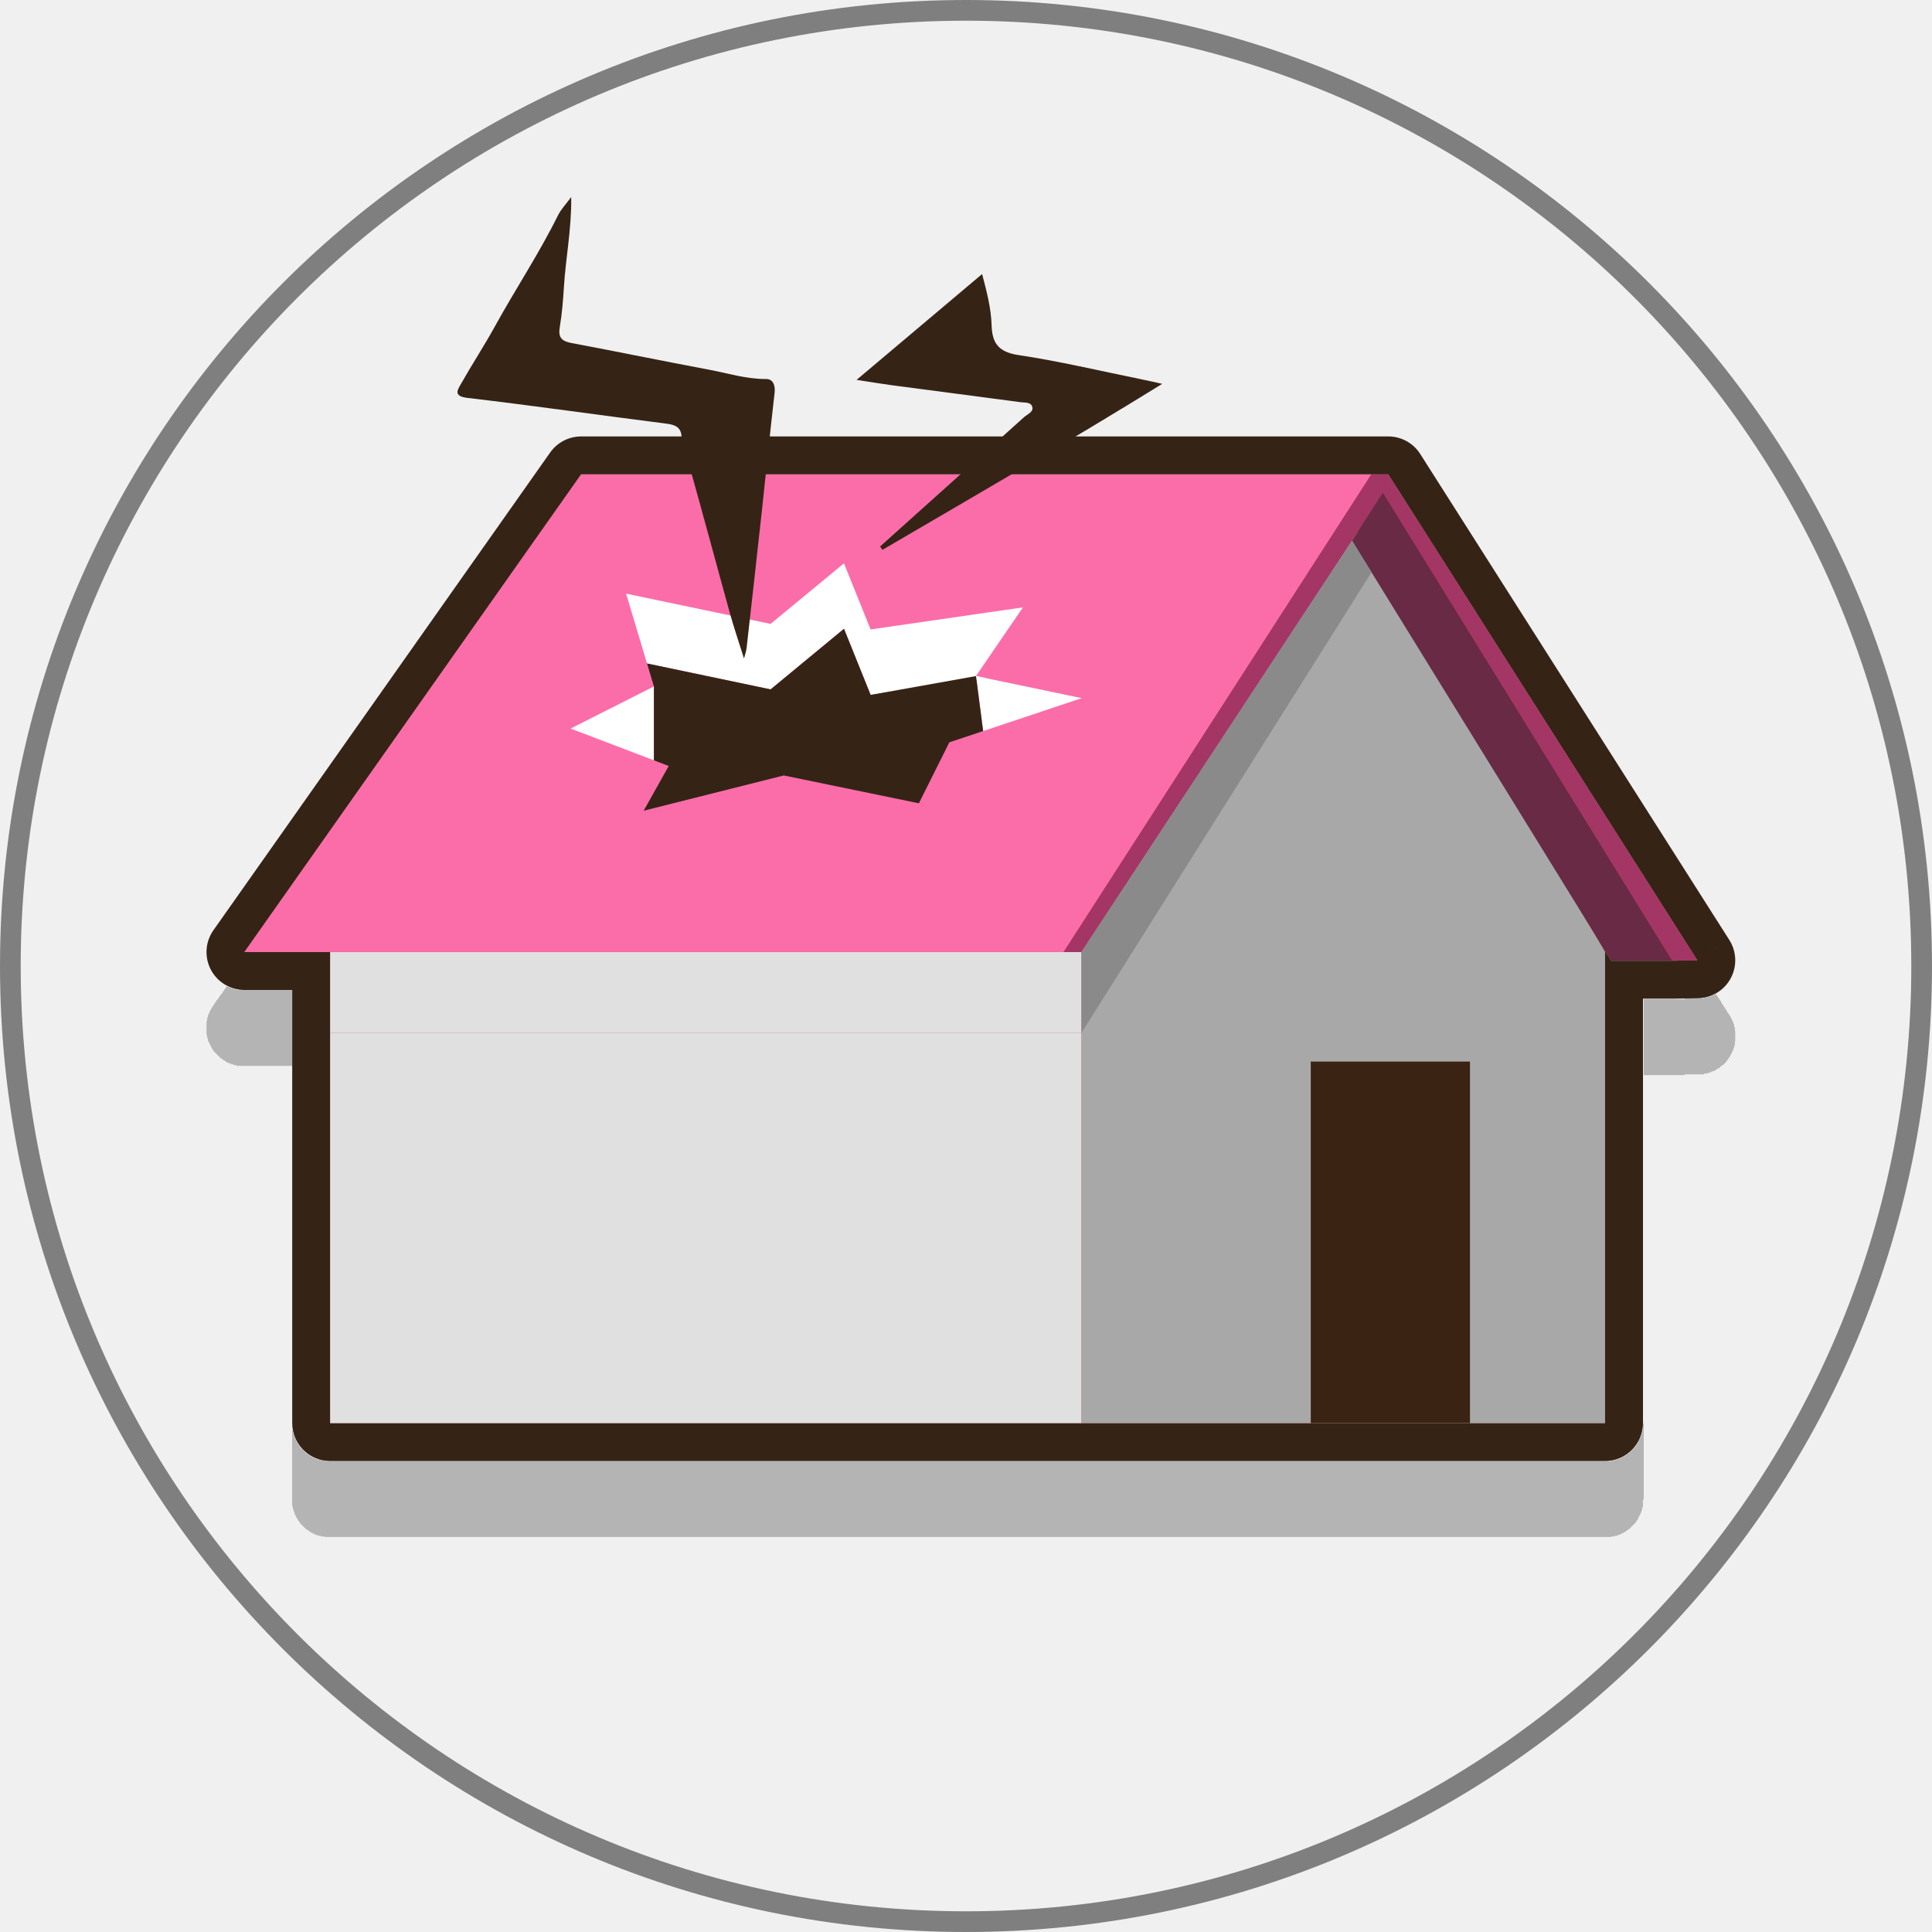
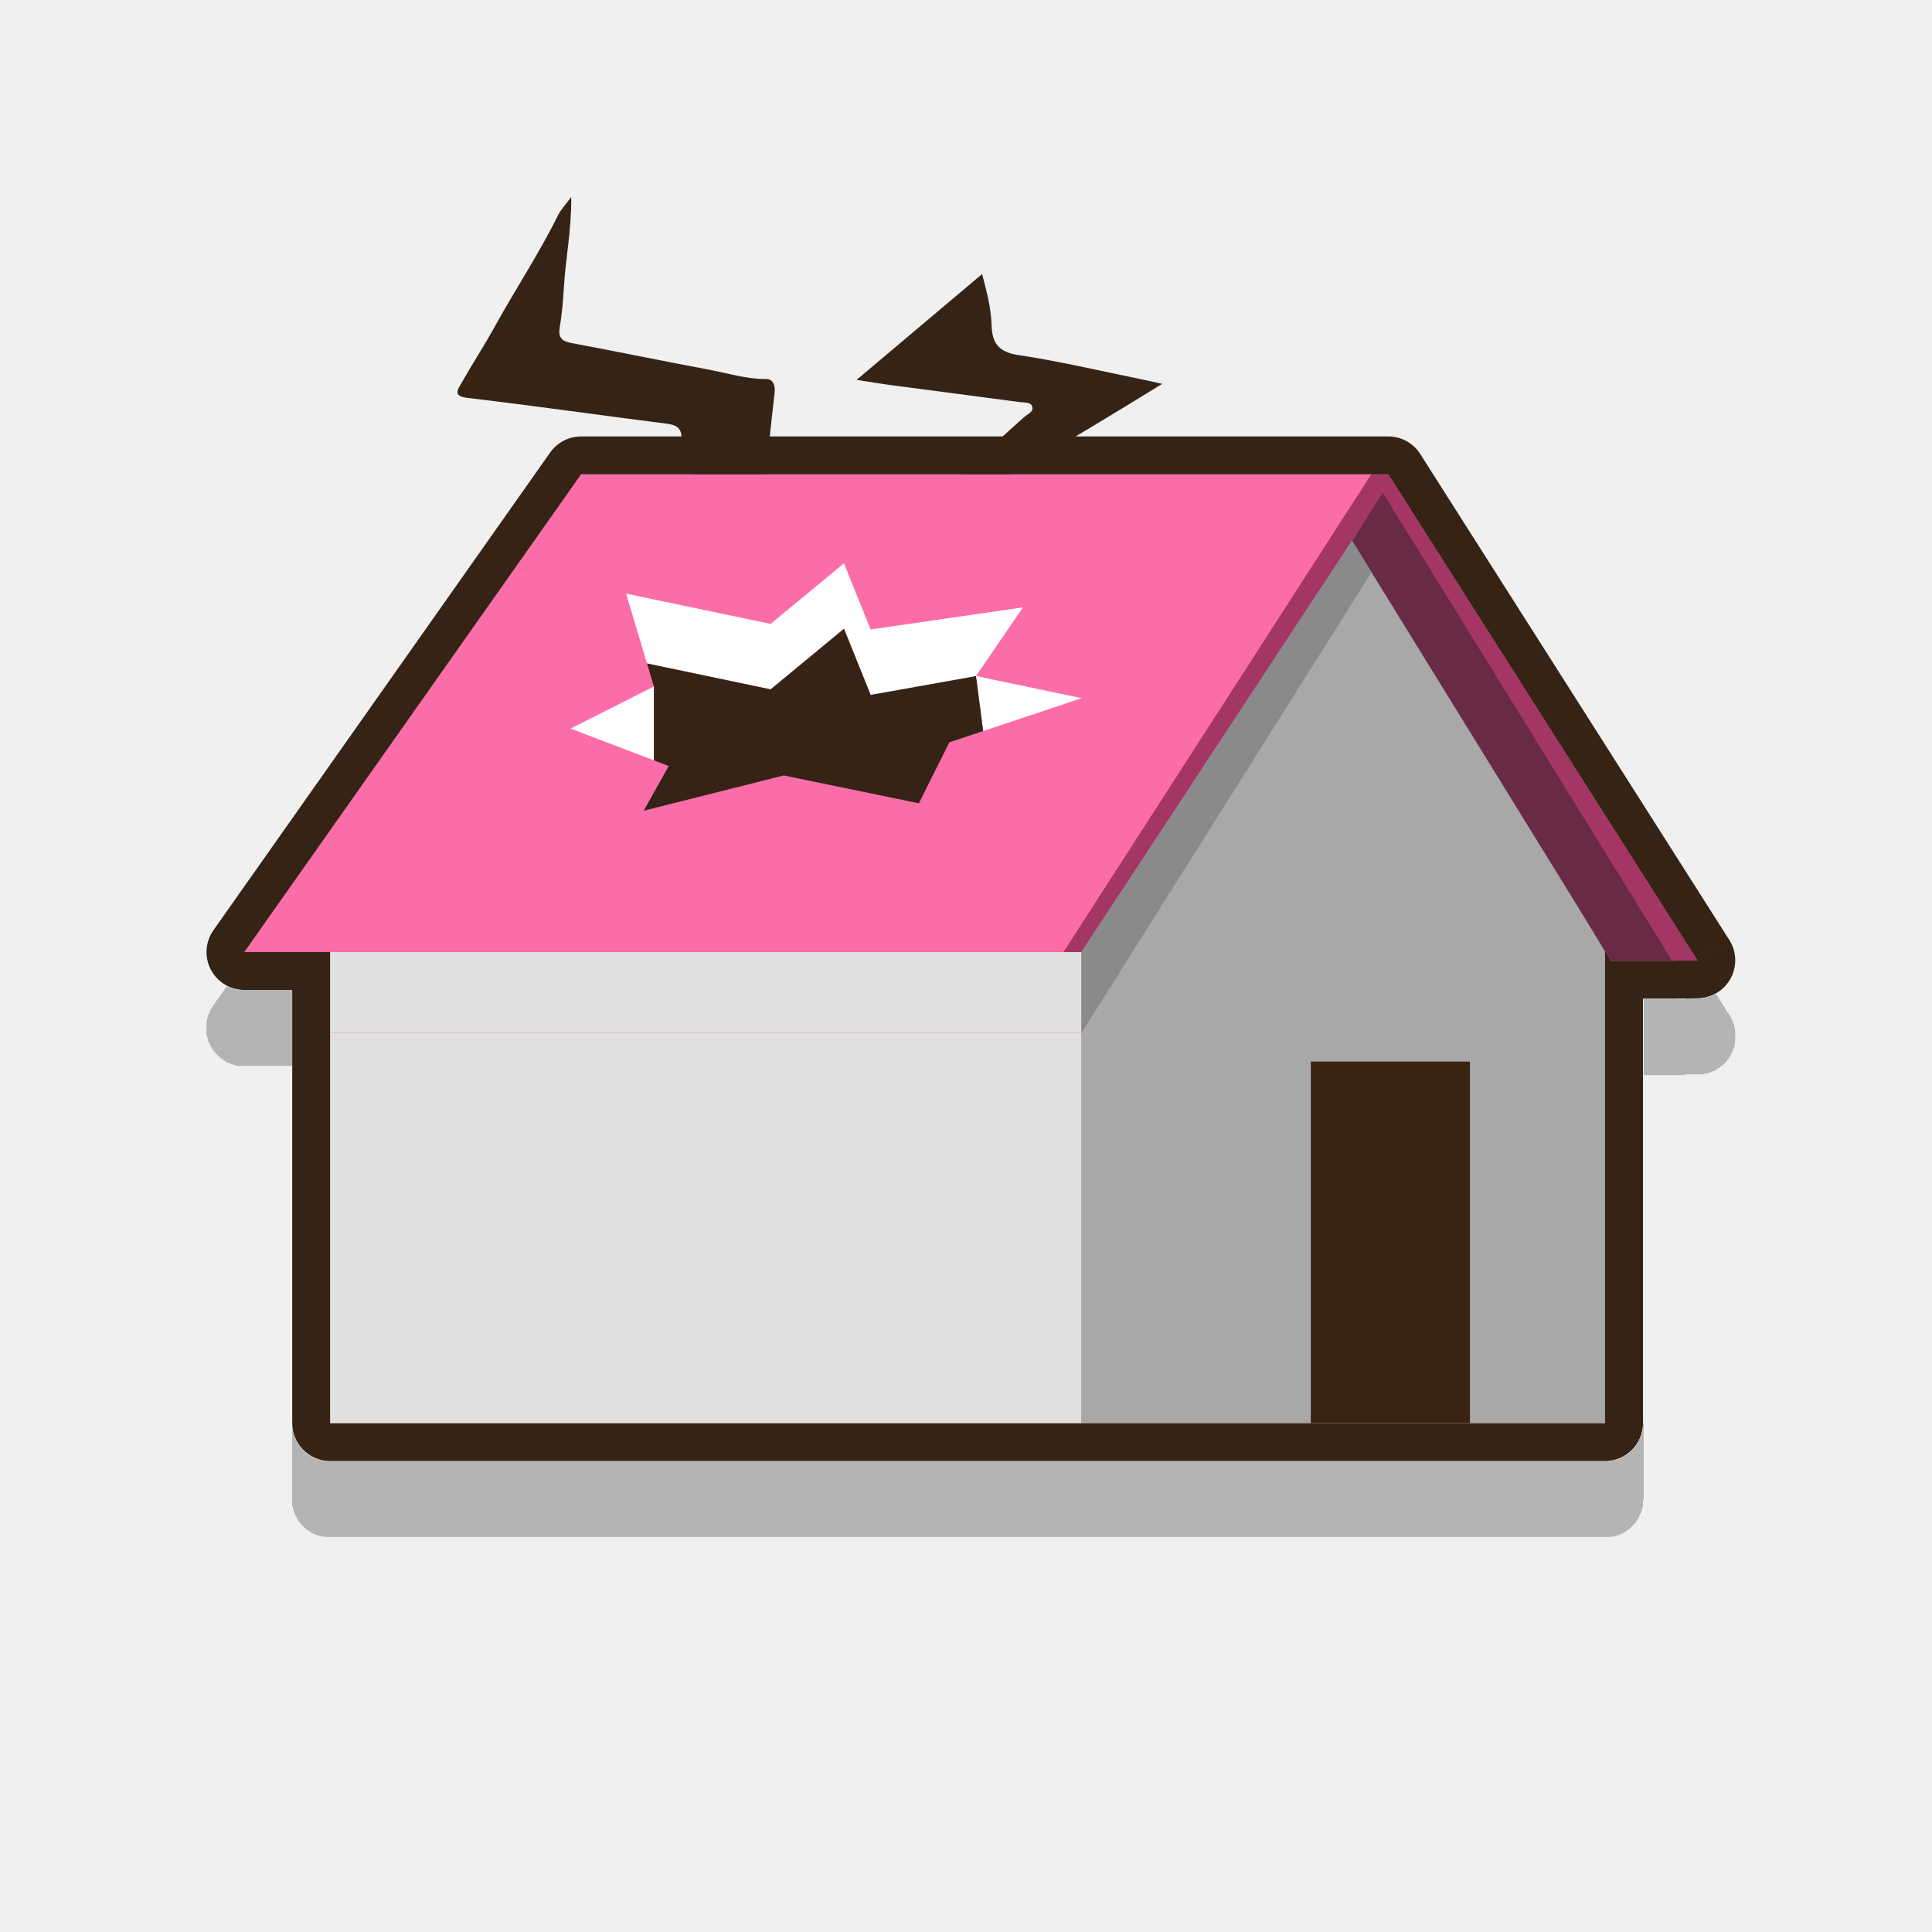
<svg xmlns="http://www.w3.org/2000/svg" width="56" height="56" viewBox="0 0 56 56" fill="none">
-   <path d="M0.3 28C0.3 12.702 12.702 0.3 28 0.3C43.298 0.3 55.7 12.702 55.7 28C55.7 43.298 43.298 55.7 28 55.7C12.702 55.7 0.3 43.298 0.3 28Z" stroke="#7F7F7F" stroke-width="0.6" />
-   <g filter="url(#filter0_d_1189_1451)">
-     <mask id="path-2-outside-1_1189_1451" maskUnits="userSpaceOnUse" x="5.086" y="11.75" width="46" height="31" fill="black">
+   <g filter="url(#filter0_d_1363_5576)">
+     <mask id="path-2-outside-1_1363_5576" maskUnits="userSpaceOnUse" x="5.086" y="11.75" width="46" height="31" fill="black">
      <rect fill="white" x="5.086" y="11.75" width="46" height="31" />
      <path fill-rule="evenodd" clip-rule="evenodd" d="M30.829 27.595H7.086L16.846 13.75H39.747H39.754L39.752 13.753L39.76 13.757L39.755 13.75H40.239L49.197 27.836L48.469 27.847L40.083 14.28L40.083 14.281L48.468 27.847H46.699L46.105 26.884L46.523 27.595V41.25H42.608V41.25H37.993V41.25H31.346V29.941V27.596V27.595H30.831L32.14 25.562L30.829 27.595ZM31.345 41.25H9.57V29.942V29.941V27.597H31.345V29.941V29.942V41.25Z" />
    </mask>
    <path fill-rule="evenodd" clip-rule="evenodd" d="M30.829 27.595H7.086L16.846 13.75H39.747H39.754L39.752 13.753L39.76 13.757L39.755 13.75H40.239L49.197 27.836L48.469 27.847L40.083 14.28L40.083 14.281L48.468 27.847H46.699L46.105 26.884L46.523 27.595V41.25H42.608V41.25H37.993V41.25H31.346V29.941V27.596V27.595H30.831L32.14 25.562L30.829 27.595ZM31.345 41.25H9.57V29.942V29.941V27.597H31.345V29.941V29.942V41.25Z" fill="#D6292E" />
-     <path d="M7.086 27.595L6.187 26.962C5.95 27.297 5.92 27.737 6.109 28.102C6.299 28.466 6.675 28.695 7.086 28.695V27.595ZM30.829 27.595V28.695C31.203 28.695 31.551 28.505 31.754 28.191L30.829 27.595ZM16.846 13.75V12.65C16.488 12.65 16.153 12.824 15.947 13.116L16.846 13.75ZM39.754 13.75L40.678 14.346C40.897 14.008 40.913 13.577 40.72 13.224C40.527 12.87 40.157 12.65 39.754 12.65V13.75ZM39.752 13.753L38.828 13.156C38.66 13.416 38.61 13.734 38.688 14.033C38.767 14.331 38.968 14.583 39.241 14.727L39.752 13.753ZM39.76 13.757L39.248 14.731C39.694 14.965 40.242 14.866 40.578 14.491C40.915 14.116 40.953 13.561 40.672 13.143L39.76 13.757ZM39.755 13.75V12.65C39.349 12.65 38.975 12.874 38.784 13.233C38.593 13.592 38.615 14.026 38.842 14.364L39.755 13.75ZM40.239 13.75L41.167 13.16C40.965 12.842 40.615 12.65 40.239 12.65V13.75ZM49.197 27.836L49.214 28.935C49.612 28.929 49.976 28.708 50.165 28.358C50.354 28.007 50.339 27.581 50.125 27.245L49.197 27.836ZM48.469 27.847L47.533 28.425C47.737 28.755 48.099 28.953 48.486 28.947L48.469 27.847ZM40.083 14.28L41.019 13.702C40.819 13.38 40.469 13.183 40.09 13.181C39.711 13.178 39.358 13.371 39.155 13.69L40.083 14.28ZM40.083 14.281L39.154 13.691C38.928 14.047 38.925 14.501 39.147 14.86L40.083 14.281ZM48.468 27.847V28.947C48.867 28.947 49.235 28.731 49.429 28.383C49.623 28.034 49.614 27.608 49.404 27.269L48.468 27.847ZM46.699 27.847L45.763 28.424C45.963 28.749 46.317 28.947 46.699 28.947V27.847ZM46.105 26.884L47.041 26.306C46.725 25.793 46.054 25.631 45.538 25.942C45.021 26.252 44.851 26.921 45.156 27.441L46.105 26.884ZM46.523 27.595H47.623C47.623 27.399 47.57 27.207 47.471 27.038L46.523 27.595ZM46.523 41.25V42.35C47.13 42.35 47.623 41.857 47.623 41.25H46.523ZM42.608 41.25V40.15C42 40.15 41.508 40.642 41.508 41.25H42.608ZM42.608 41.25V42.35C43.215 42.35 43.708 41.858 43.708 41.25H42.608ZM37.993 41.25H36.893C36.893 41.858 37.386 42.35 37.993 42.35V41.25ZM37.993 41.25H39.093C39.093 40.642 38.601 40.15 37.993 40.15V41.25ZM31.346 41.25H30.246C30.246 41.857 30.739 42.35 31.346 42.35V41.25ZM31.346 27.595H32.446C32.446 26.988 31.954 26.495 31.346 26.495V27.595ZM30.831 27.595L29.906 27C29.688 27.338 29.672 27.769 29.865 28.122C30.058 28.475 30.428 28.695 30.831 28.695V27.595ZM32.14 25.562L33.065 26.158C33.393 25.647 33.246 24.967 32.735 24.638C32.225 24.309 31.544 24.456 31.215 24.966L32.14 25.562ZM9.57 41.25H8.47C8.47 41.857 8.962 42.35 9.57 42.35V41.25ZM31.345 41.25V42.35C31.953 42.35 32.445 41.857 32.445 41.25H31.345ZM9.57 27.597V26.497C8.962 26.497 8.47 26.989 8.47 27.597H9.57ZM31.345 27.597H32.445C32.445 26.989 31.953 26.497 31.345 26.497V27.597ZM7.086 28.695H30.829V26.495H7.086V28.695ZM15.947 13.116L6.187 26.962L7.985 28.229L17.745 14.384L15.947 13.116ZM39.747 12.65H16.846V14.85H39.747V12.65ZM39.754 12.65H39.747V14.85H39.754V12.65ZM40.676 14.349L40.678 14.346L38.83 13.154L38.828 13.156L40.676 14.349ZM40.271 12.783L40.263 12.779L39.241 14.727L39.248 14.731L40.271 12.783ZM38.842 14.364L38.847 14.37L40.672 13.143L40.668 13.136L38.842 14.364ZM40.239 12.65H39.755V14.85H40.239V12.65ZM50.125 27.245L41.167 13.16L39.311 14.34L48.268 28.426L50.125 27.245ZM48.486 28.947L49.214 28.935L49.18 26.736L48.452 26.747L48.486 28.947ZM39.147 14.859L47.533 28.425L49.404 27.268L41.019 13.702L39.147 14.859ZM41.011 14.871L41.011 14.871L39.155 13.69L39.154 13.691L41.011 14.871ZM49.404 27.269L41.018 13.703L39.147 14.86L47.532 28.425L49.404 27.269ZM46.699 28.947H48.468V26.747H46.699V28.947ZM45.169 27.461L45.763 28.424L47.635 27.27L47.041 26.306L45.169 27.461ZM47.471 27.038L47.053 26.327L45.156 27.441L45.574 28.152L47.471 27.038ZM47.623 41.25V27.595H45.422V41.25H47.623ZM42.608 42.35H46.523V40.15H42.608V42.35ZM43.708 41.25V41.25H41.508V41.25H43.708ZM37.993 42.35H42.608V40.15H37.993V42.35ZM36.893 41.25V41.25H39.093V41.25H36.893ZM31.346 42.35H37.993V40.15H31.346V42.35ZM30.246 29.941V41.25H32.446V29.941H30.246ZM32.446 29.941V27.596H30.246V29.941H32.446ZM30.246 27.595V27.596H32.446V27.595H30.246ZM30.831 28.695H31.346V26.495H30.831V28.695ZM31.215 24.967L29.906 27L31.755 28.191L33.065 26.158L31.215 24.967ZM31.754 28.191L33.064 26.158L31.215 24.966L29.905 26.999L31.754 28.191ZM9.57 42.35H31.345V40.15H9.57V42.35ZM8.47 29.942V41.25H10.67V29.942H8.47ZM8.47 29.941V29.942H10.67V29.941H8.47ZM8.47 27.597V29.941H10.67V27.597H8.47ZM31.345 26.497H9.57V28.697H31.345V26.497ZM32.445 29.941V27.597H30.245V29.941H32.445ZM32.445 29.942V29.941H30.245V29.942H32.445ZM32.445 41.25V29.942H30.245V41.25H32.445Z" fill="#352416" mask="url(#path-2-outside-1_1189_1451)" />
+     <path d="M7.086 27.595L6.187 26.962C5.95 27.297 5.92 27.737 6.109 28.102C6.299 28.466 6.675 28.695 7.086 28.695V27.595ZM30.829 27.595V28.695C31.203 28.695 31.551 28.505 31.754 28.191L30.829 27.595ZM16.846 13.75V12.65C16.488 12.65 16.153 12.824 15.947 13.116L16.846 13.75ZM39.754 13.75L40.678 14.346C40.897 14.008 40.913 13.577 40.72 13.224C40.527 12.87 40.157 12.65 39.754 12.65V13.75ZM39.752 13.753L38.828 13.156C38.66 13.416 38.61 13.734 38.688 14.033C38.767 14.331 38.968 14.583 39.241 14.727L39.752 13.753ZM39.76 13.757L39.248 14.731C39.694 14.965 40.242 14.866 40.578 14.491C40.915 14.116 40.953 13.561 40.672 13.143L39.76 13.757ZM39.755 13.75V12.65C39.349 12.65 38.975 12.874 38.784 13.233C38.593 13.592 38.615 14.026 38.842 14.364L39.755 13.75ZM40.239 13.75L41.167 13.16C40.965 12.842 40.615 12.65 40.239 12.65V13.75ZM49.197 27.836L49.214 28.935C49.612 28.929 49.976 28.708 50.165 28.358C50.354 28.007 50.339 27.581 50.125 27.245L49.197 27.836ZM48.469 27.847L47.533 28.425C47.737 28.755 48.099 28.953 48.486 28.947L48.469 27.847ZM40.083 14.28L41.019 13.702C40.819 13.38 40.469 13.183 40.09 13.181C39.711 13.178 39.358 13.371 39.155 13.69L40.083 14.28ZM40.083 14.281L39.154 13.691C38.928 14.047 38.925 14.501 39.147 14.86L40.083 14.281ZM48.468 27.847V28.947C48.867 28.947 49.235 28.731 49.429 28.383C49.623 28.034 49.614 27.608 49.404 27.269L48.468 27.847ZM46.699 27.847L45.763 28.424C45.963 28.749 46.317 28.947 46.699 28.947V27.847ZM46.105 26.884L47.041 26.306C46.725 25.793 46.054 25.631 45.538 25.942C45.021 26.252 44.851 26.921 45.156 27.441L46.105 26.884ZM46.523 27.595H47.623C47.623 27.399 47.57 27.207 47.471 27.038L46.523 27.595ZM46.523 41.25V42.35C47.13 42.35 47.623 41.857 47.623 41.25H46.523ZM42.608 41.25V40.15C42 40.15 41.508 40.642 41.508 41.25H42.608ZM42.608 41.25V42.35C43.215 42.35 43.708 41.858 43.708 41.25H42.608ZM37.993 41.25H36.893C36.893 41.858 37.386 42.35 37.993 42.35V41.25ZM37.993 41.25H39.093C39.093 40.642 38.601 40.15 37.993 40.15V41.25ZM31.346 41.25H30.246C30.246 41.857 30.739 42.35 31.346 42.35V41.25ZM31.346 27.595H32.446C32.446 26.988 31.954 26.495 31.346 26.495V27.595ZM30.831 27.595L29.906 27C29.688 27.338 29.672 27.769 29.865 28.122C30.058 28.475 30.428 28.695 30.831 28.695V27.595ZM32.14 25.562L33.065 26.158C33.393 25.647 33.246 24.967 32.735 24.638C32.225 24.309 31.544 24.456 31.215 24.966L32.14 25.562ZM9.57 41.25H8.47C8.47 41.857 8.962 42.35 9.57 42.35V41.25ZM31.345 41.25V42.35C31.953 42.35 32.445 41.857 32.445 41.25H31.345ZM9.57 27.597V26.497C8.962 26.497 8.47 26.989 8.47 27.597H9.57ZM31.345 27.597H32.445C32.445 26.989 31.953 26.497 31.345 26.497V27.597ZM7.086 28.695H30.829V26.495H7.086V28.695ZM15.947 13.116L6.187 26.962L7.985 28.229L17.745 14.384L15.947 13.116ZM39.747 12.65H16.846V14.85H39.747V12.65ZM39.754 12.65H39.747V14.85H39.754V12.65ZM40.676 14.349L40.678 14.346L38.83 13.154L38.828 13.156L40.676 14.349ZM40.271 12.783L40.263 12.779L39.241 14.727L39.248 14.731L40.271 12.783ZM38.842 14.364L38.847 14.37L40.672 13.143L40.668 13.136L38.842 14.364ZM40.239 12.65H39.755V14.85H40.239V12.65ZM50.125 27.245L41.167 13.16L39.311 14.34L48.268 28.426L50.125 27.245ZM48.486 28.947L49.214 28.935L49.18 26.736L48.452 26.747L48.486 28.947ZM39.147 14.859L47.533 28.425L49.404 27.268L41.019 13.702L39.147 14.859ZM41.011 14.871L41.011 14.871L39.155 13.69L39.154 13.691L41.011 14.871ZM49.404 27.269L41.018 13.703L39.147 14.86L47.532 28.425L49.404 27.269ZM46.699 28.947H48.468V26.747H46.699V28.947ZM45.169 27.461L45.763 28.424L47.635 27.27L47.041 26.306L45.169 27.461ZM47.471 27.038L47.053 26.327L45.156 27.441L45.574 28.152L47.471 27.038ZM47.623 41.25V27.595H45.422V41.25H47.623ZM42.608 42.35H46.523V40.15H42.608V42.35ZM43.708 41.25V41.25H41.508V41.25H43.708ZM37.993 42.35H42.608V40.15H37.993V42.35ZM36.893 41.25V41.25H39.093V41.25H36.893ZM31.346 42.35H37.993V40.15H31.346V42.35ZM30.246 29.941V41.25H32.446V29.941H30.246ZM32.446 29.941V27.596H30.246V29.941H32.446ZM30.246 27.595V27.596H32.446V27.595H30.246ZM30.831 28.695H31.346V26.495H30.831V28.695ZM31.215 24.967L29.906 27L31.755 28.191L33.065 26.158L31.215 24.967ZM31.754 28.191L33.064 26.158L31.215 24.966L29.905 26.999L31.754 28.191ZM9.57 42.35H31.345V40.15H9.57V42.35ZM8.47 29.942V41.25H10.67V29.942H8.47ZM8.47 29.941V29.942H10.67V29.941H8.47ZM8.47 27.597V29.941H10.67V27.597H8.47ZM31.345 26.497H9.57V28.697H31.345V26.497ZM32.445 29.941V27.597H30.245V29.941H32.445ZM32.445 29.942V29.941H30.245V29.942H32.445ZM32.445 41.25V29.942H30.245V41.25H32.445Z" fill="#352416" mask="url(#path-2-outside-1_1363_5576)" />
  </g>
+   <g clip-path="url(#clip0_1363_5576)">
+     <path d="M25.51 15.841C26.901 14.592 28.294 13.343 29.682 12.092C29.782 12.002 29.977 11.937 29.915 11.775C29.867 11.65 29.689 11.673 29.566 11.656C28.334 11.491 27.102 11.332 25.87 11.169C25.564 11.129 25.26 11.077 24.828 11.011C26.072 9.961 27.236 8.98 28.467 7.943C28.606 8.469 28.725 8.931 28.741 9.411C28.756 9.903 28.901 10.199 29.516 10.291C30.708 10.469 31.877 10.749 33.056 10.988C33.24 11.025 33.423 11.068 33.688 11.126C30.961 12.814 28.263 14.366 25.577 15.938C25.555 15.906 25.533 15.873 25.51 15.841Z" fill="#352416" />
+   </g>
+   <path d="M21.567 19.093C21.43 18.655 21.281 18.222 21.158 17.78C20.756 16.329 20.369 14.874 19.96 13.425C19.888 13.173 19.762 12.939 19.754 12.667C19.747 12.401 19.591 12.314 19.327 12.281C17.4 12.038 15.476 11.761 13.547 11.533C13.123 11.483 13.267 11.296 13.366 11.119C13.682 10.56 14.035 10.023 14.344 9.462C14.939 8.381 15.625 7.351 16.173 6.243C16.26 6.067 16.405 5.918 16.557 5.711C16.57 6.63 16.397 7.472 16.345 8.324C16.321 8.712 16.29 9.102 16.225 9.483C16.175 9.781 16.278 9.889 16.565 9.943C17.886 10.19 19.201 10.463 20.522 10.71C21.081 10.814 21.627 10.99 22.208 10.986C22.405 10.985 22.478 11.165 22.452 11.389C22.322 12.509 22.211 13.633 22.088 14.754C21.942 16.097 21.793 17.438 21.641 18.78C21.629 18.887 21.589 18.99 21.562 19.095L21.567 19.093Z" fill="#352416" />
  <path d="M7.086 27.595H30.829L39.754 13.75H16.846L7.086 27.595Z" fill="#FB6DA9" />
  <path d="M49.197 27.836L40.239 13.75H39.755L39.76 13.757L39.747 13.75L30.831 27.595H31.6L40.083 14.28L48.469 27.847L49.197 27.836Z" fill="#A43665" />
-   <path d="M46.523 41.249H31.346V27.595L39.364 15.406L46.523 27.595V41.249Z" fill="#A8A8A8" />
+   <path d="M46.523 41.25H31.346V27.595L39.364 15.406L46.523 27.595V41.25Z" fill="#A8A8A8" />
  <path d="M46.699 27.847H48.468L40.082 14.281L39.19 15.673L46.699 27.847Z" fill="#682A45" />
-   <path d="M42.608 30.77H37.993V41.25H42.608V30.77Z" fill="#3B2314" />
-   <path d="M18.955 19.896L16.539 21.118L18.679 21.933L18.955 22.038V19.896Z" fill="white" />
-   <path d="M31.354 20.236L28.291 19.596L28.497 21.19L31.354 20.236Z" fill="white" />
+   <path d="M42.608 30.77H37.994V41.25H42.608V30.77Z" fill="#3B2314" />
+   <path d="M18.955 19.897L16.539 21.119L18.679 21.933L18.955 22.038V19.897Z" fill="white" />
+   <path d="M31.354 20.237L28.291 19.596L28.497 21.19L31.354 20.237Z" fill="white" />
  <path d="M24.463 18.225L25.235 20.141L28.58 19.657L28.29 19.595L29.65 17.605L25.235 18.245L24.463 16.328L22.336 18.084L18.148 17.207L18.753 19.23L22.336 19.981L24.463 18.225Z" fill="white" />
-   <path d="M18.657 23.499L22.718 22.477L26.634 23.284L27.517 21.517L28.497 21.19L28.29 19.596L25.236 20.142L24.464 18.225L22.337 19.982L18.754 19.231L18.954 19.898V21.795V22.039L19.383 22.203L18.657 23.499Z" fill="#352416" />
-   <path d="M9.57 41.249H31.345V29.94H9.57" fill="#E0E0E0" />
+   <path d="M18.658 23.499L22.718 22.477L26.634 23.284L27.517 21.517L28.497 21.19L28.29 19.596L25.236 20.142L24.464 18.225L22.337 19.982L18.754 19.231L18.954 19.898V21.795V22.039L19.383 22.203L18.658 23.499Z" fill="#352416" />
+   <path d="M9.57 41.25H31.345V29.941H9.57" fill="#E0E0E0" />
  <path d="M9.57 29.942H31.345V27.597H9.57" fill="#E0E0E0" />
  <path d="M39.754 16.588L31.346 29.941V27.596L39.19 15.673L39.754 16.588Z" fill="#8A8A8A" />
-   <g clip-path="url(#clip0_1189_1451)">
-     <path d="M25.51 15.84C26.901 14.592 28.294 13.343 29.682 12.092C29.782 12.002 29.977 11.937 29.915 11.775C29.867 11.65 29.689 11.673 29.566 11.656C28.334 11.491 27.102 11.332 25.87 11.169C25.564 11.128 25.26 11.077 24.828 11.011C26.072 9.961 27.236 8.98 28.467 7.943C28.606 8.469 28.725 8.931 28.741 9.411C28.756 9.903 28.901 10.199 29.516 10.291C30.708 10.469 31.877 10.749 33.056 10.988C33.24 11.025 33.423 11.068 33.688 11.126C30.961 12.814 28.263 14.366 25.577 15.938C25.555 15.906 25.533 15.873 25.51 15.84Z" fill="#352416" />
-   </g>
-   <path d="M21.567 19.093C21.43 18.655 21.281 18.221 21.158 17.78C20.756 16.329 20.369 14.874 19.96 13.425C19.889 13.173 19.762 12.939 19.755 12.667C19.747 12.401 19.591 12.314 19.327 12.281C17.4 12.037 15.476 11.76 13.547 11.533C13.123 11.483 13.267 11.296 13.367 11.118C13.682 10.56 14.035 10.023 14.344 9.462C14.939 8.381 15.625 7.351 16.173 6.243C16.26 6.067 16.405 5.918 16.557 5.711C16.57 6.63 16.397 7.472 16.345 8.324C16.321 8.712 16.29 9.102 16.225 9.483C16.175 9.781 16.278 9.889 16.565 9.943C17.886 10.19 19.201 10.463 20.522 10.71C21.081 10.814 21.627 10.99 22.208 10.986C22.405 10.985 22.478 11.165 22.452 11.388C22.322 12.509 22.211 13.633 22.089 14.754C21.942 16.096 21.793 17.438 21.641 18.78C21.629 18.887 21.589 18.99 21.562 19.095L21.567 19.093Z" fill="#352416" />
  <defs>
-     <filter id="filter0_d_1189_1451" x="5.986" y="12.65" width="44.311" height="31.9" filterUnits="userSpaceOnUse" color-interpolation-filters="sRGB">
+     <filter id="filter0_d_1363_5576" x="5.986" y="12.65" width="44.311" height="31.9" filterUnits="userSpaceOnUse" color-interpolation-filters="sRGB">
      <feFlood flood-opacity="0" result="BackgroundImageFix" />
      <feColorMatrix in="SourceAlpha" type="matrix" values="0 0 0 0 0 0 0 0 0 0 0 0 0 0 0 0 0 0 127 0" result="hardAlpha" />
      <feOffset dy="2.2" />
      <feComposite in2="hardAlpha" operator="out" />
      <feColorMatrix type="matrix" values="0 0 0 0 0 0 0 0 0 0 0 0 0 0 0 0 0 0 0.25 0" />
-       <feBlend mode="normal" in2="BackgroundImageFix" result="effect1_dropShadow_1189_1451" />
-       <feBlend mode="normal" in="SourceGraphic" in2="effect1_dropShadow_1189_1451" result="shape" />
+       <feBlend mode="normal" in2="BackgroundImageFix" result="effect1_dropShadow_1363_5576" />
+       <feBlend mode="normal" in="SourceGraphic" in2="effect1_dropShadow_1363_5576" result="shape" />
    </filter>
-     <clipPath id="clip0_1189_1451">
-       <rect width="8.995" height="7.196" fill="white" transform="translate(24 8.91699) rotate(-12.3055)" />
+     <clipPath id="clip0_1363_5576">
+       <rect width="8.995" height="7.196" fill="white" transform="translate(24 8.91711) rotate(-12.3055)" />
    </clipPath>
  </defs>
</svg>
